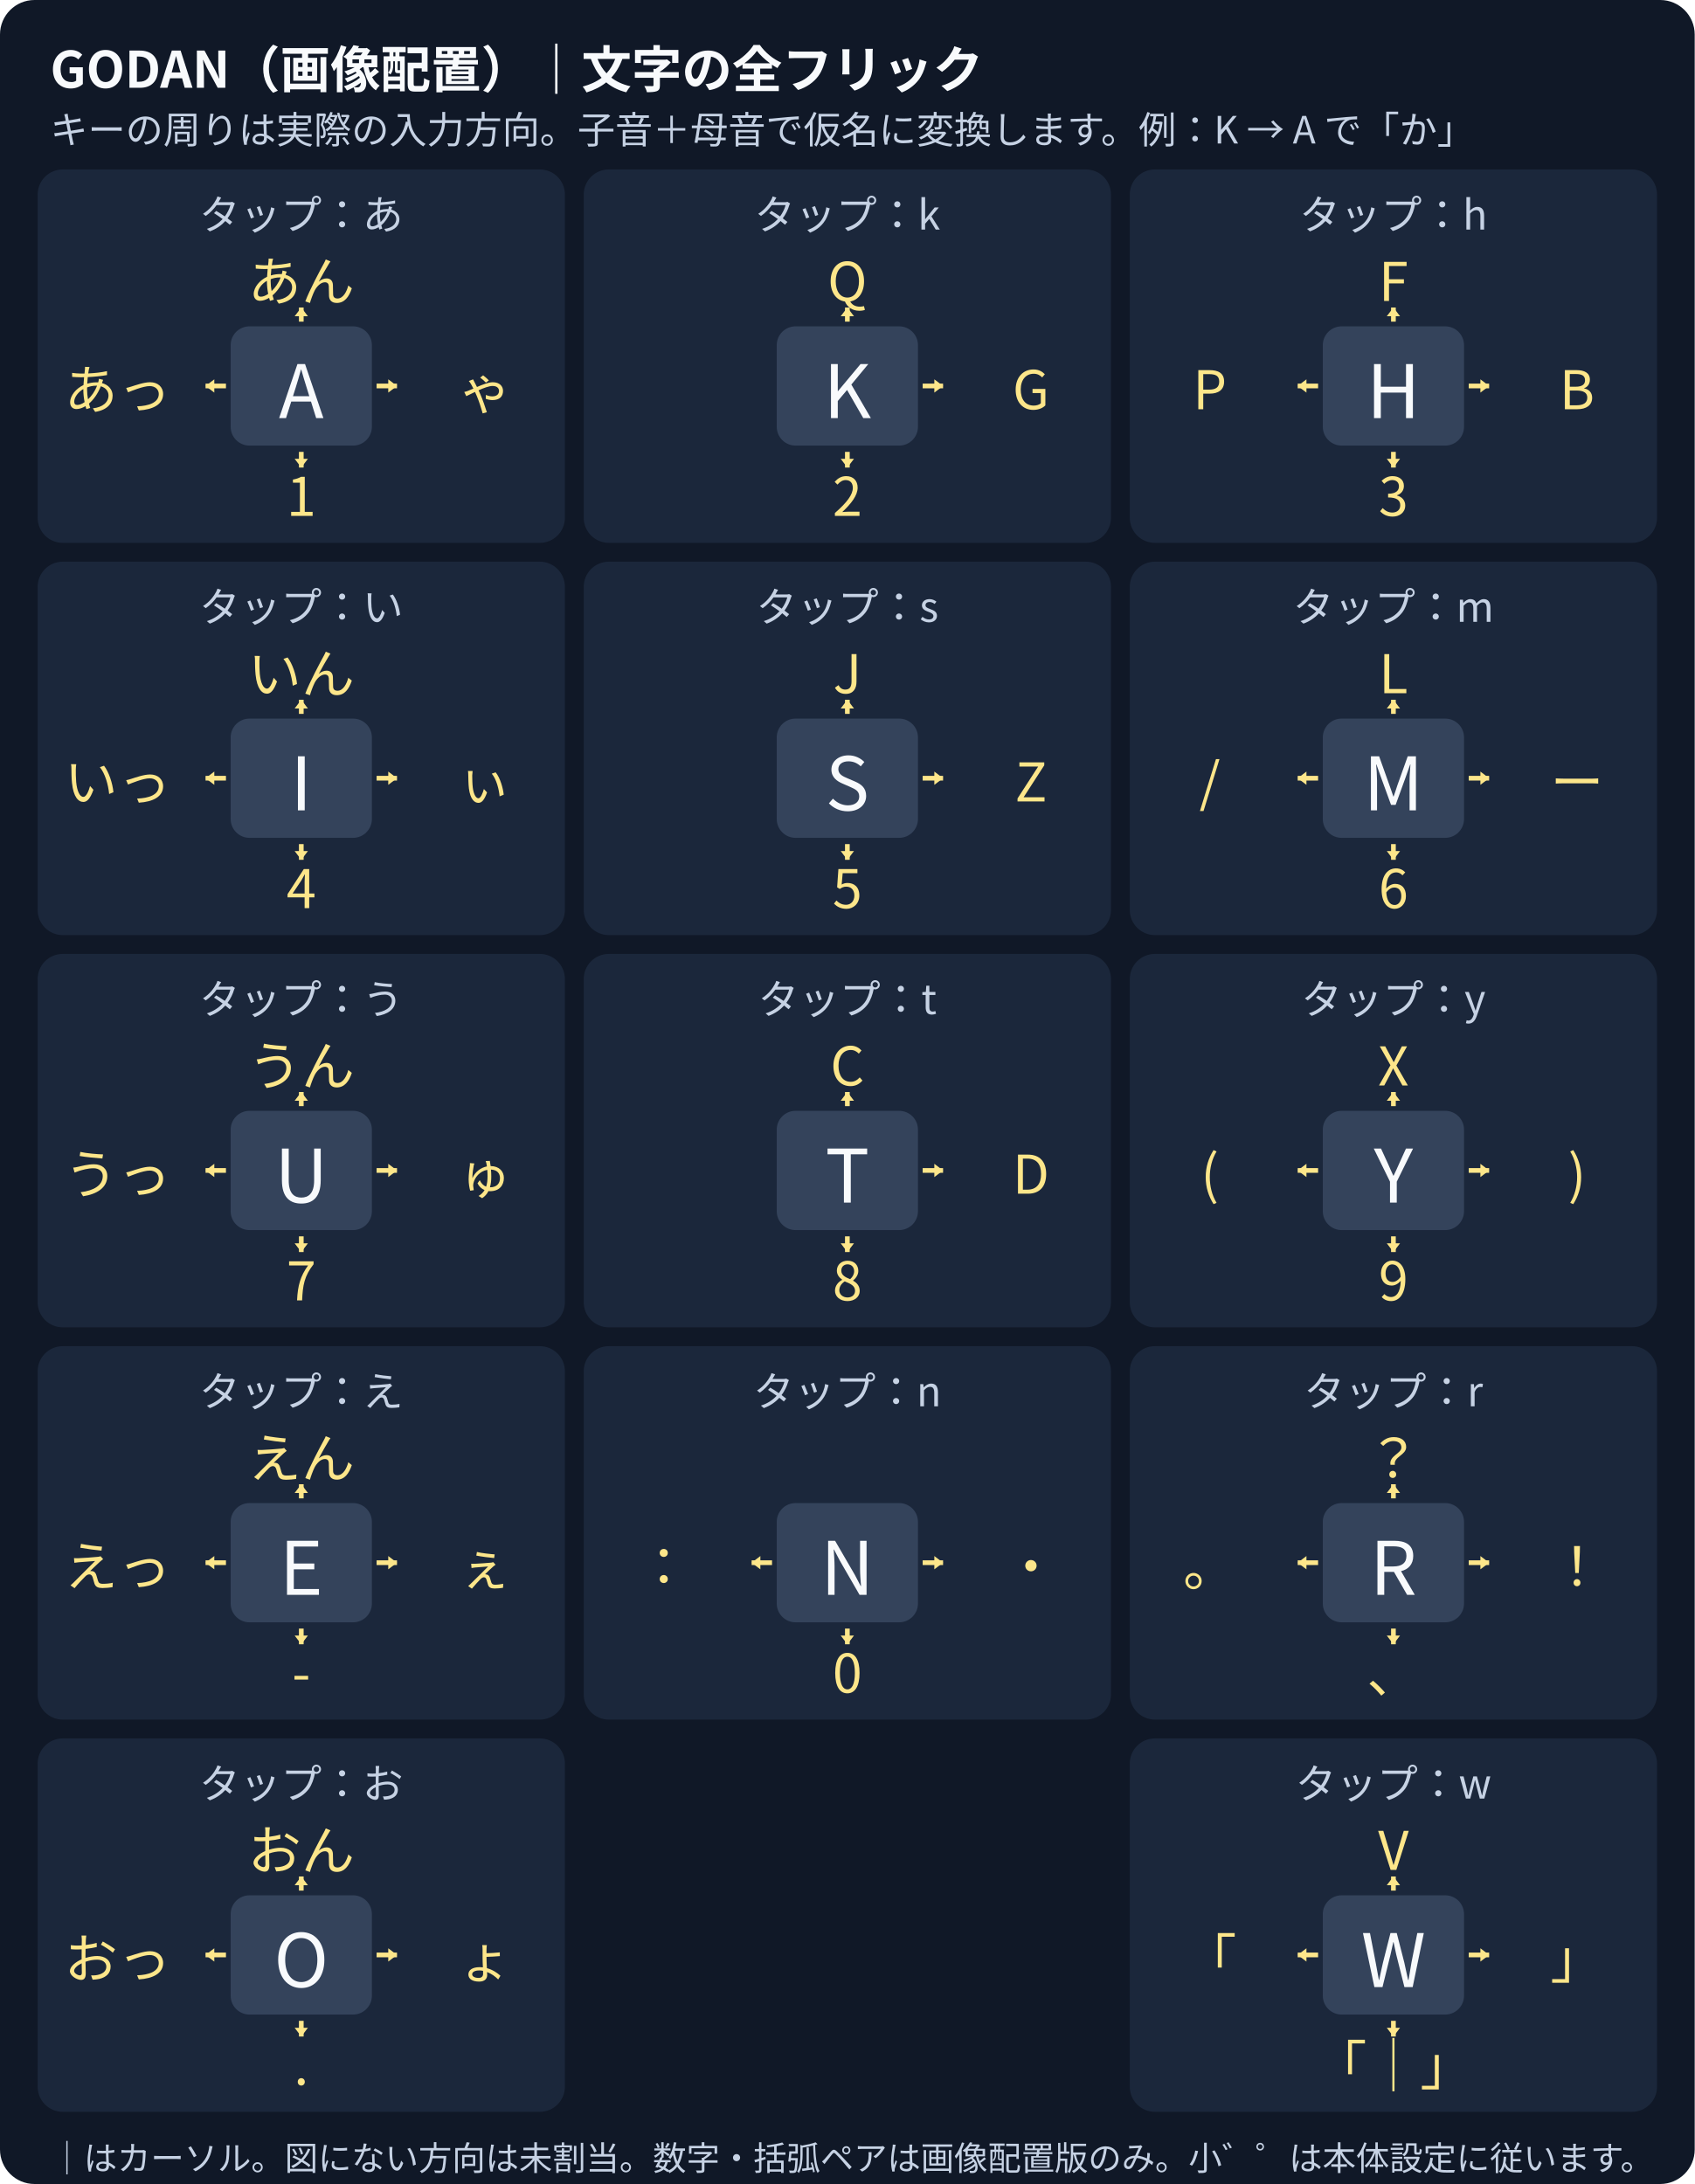
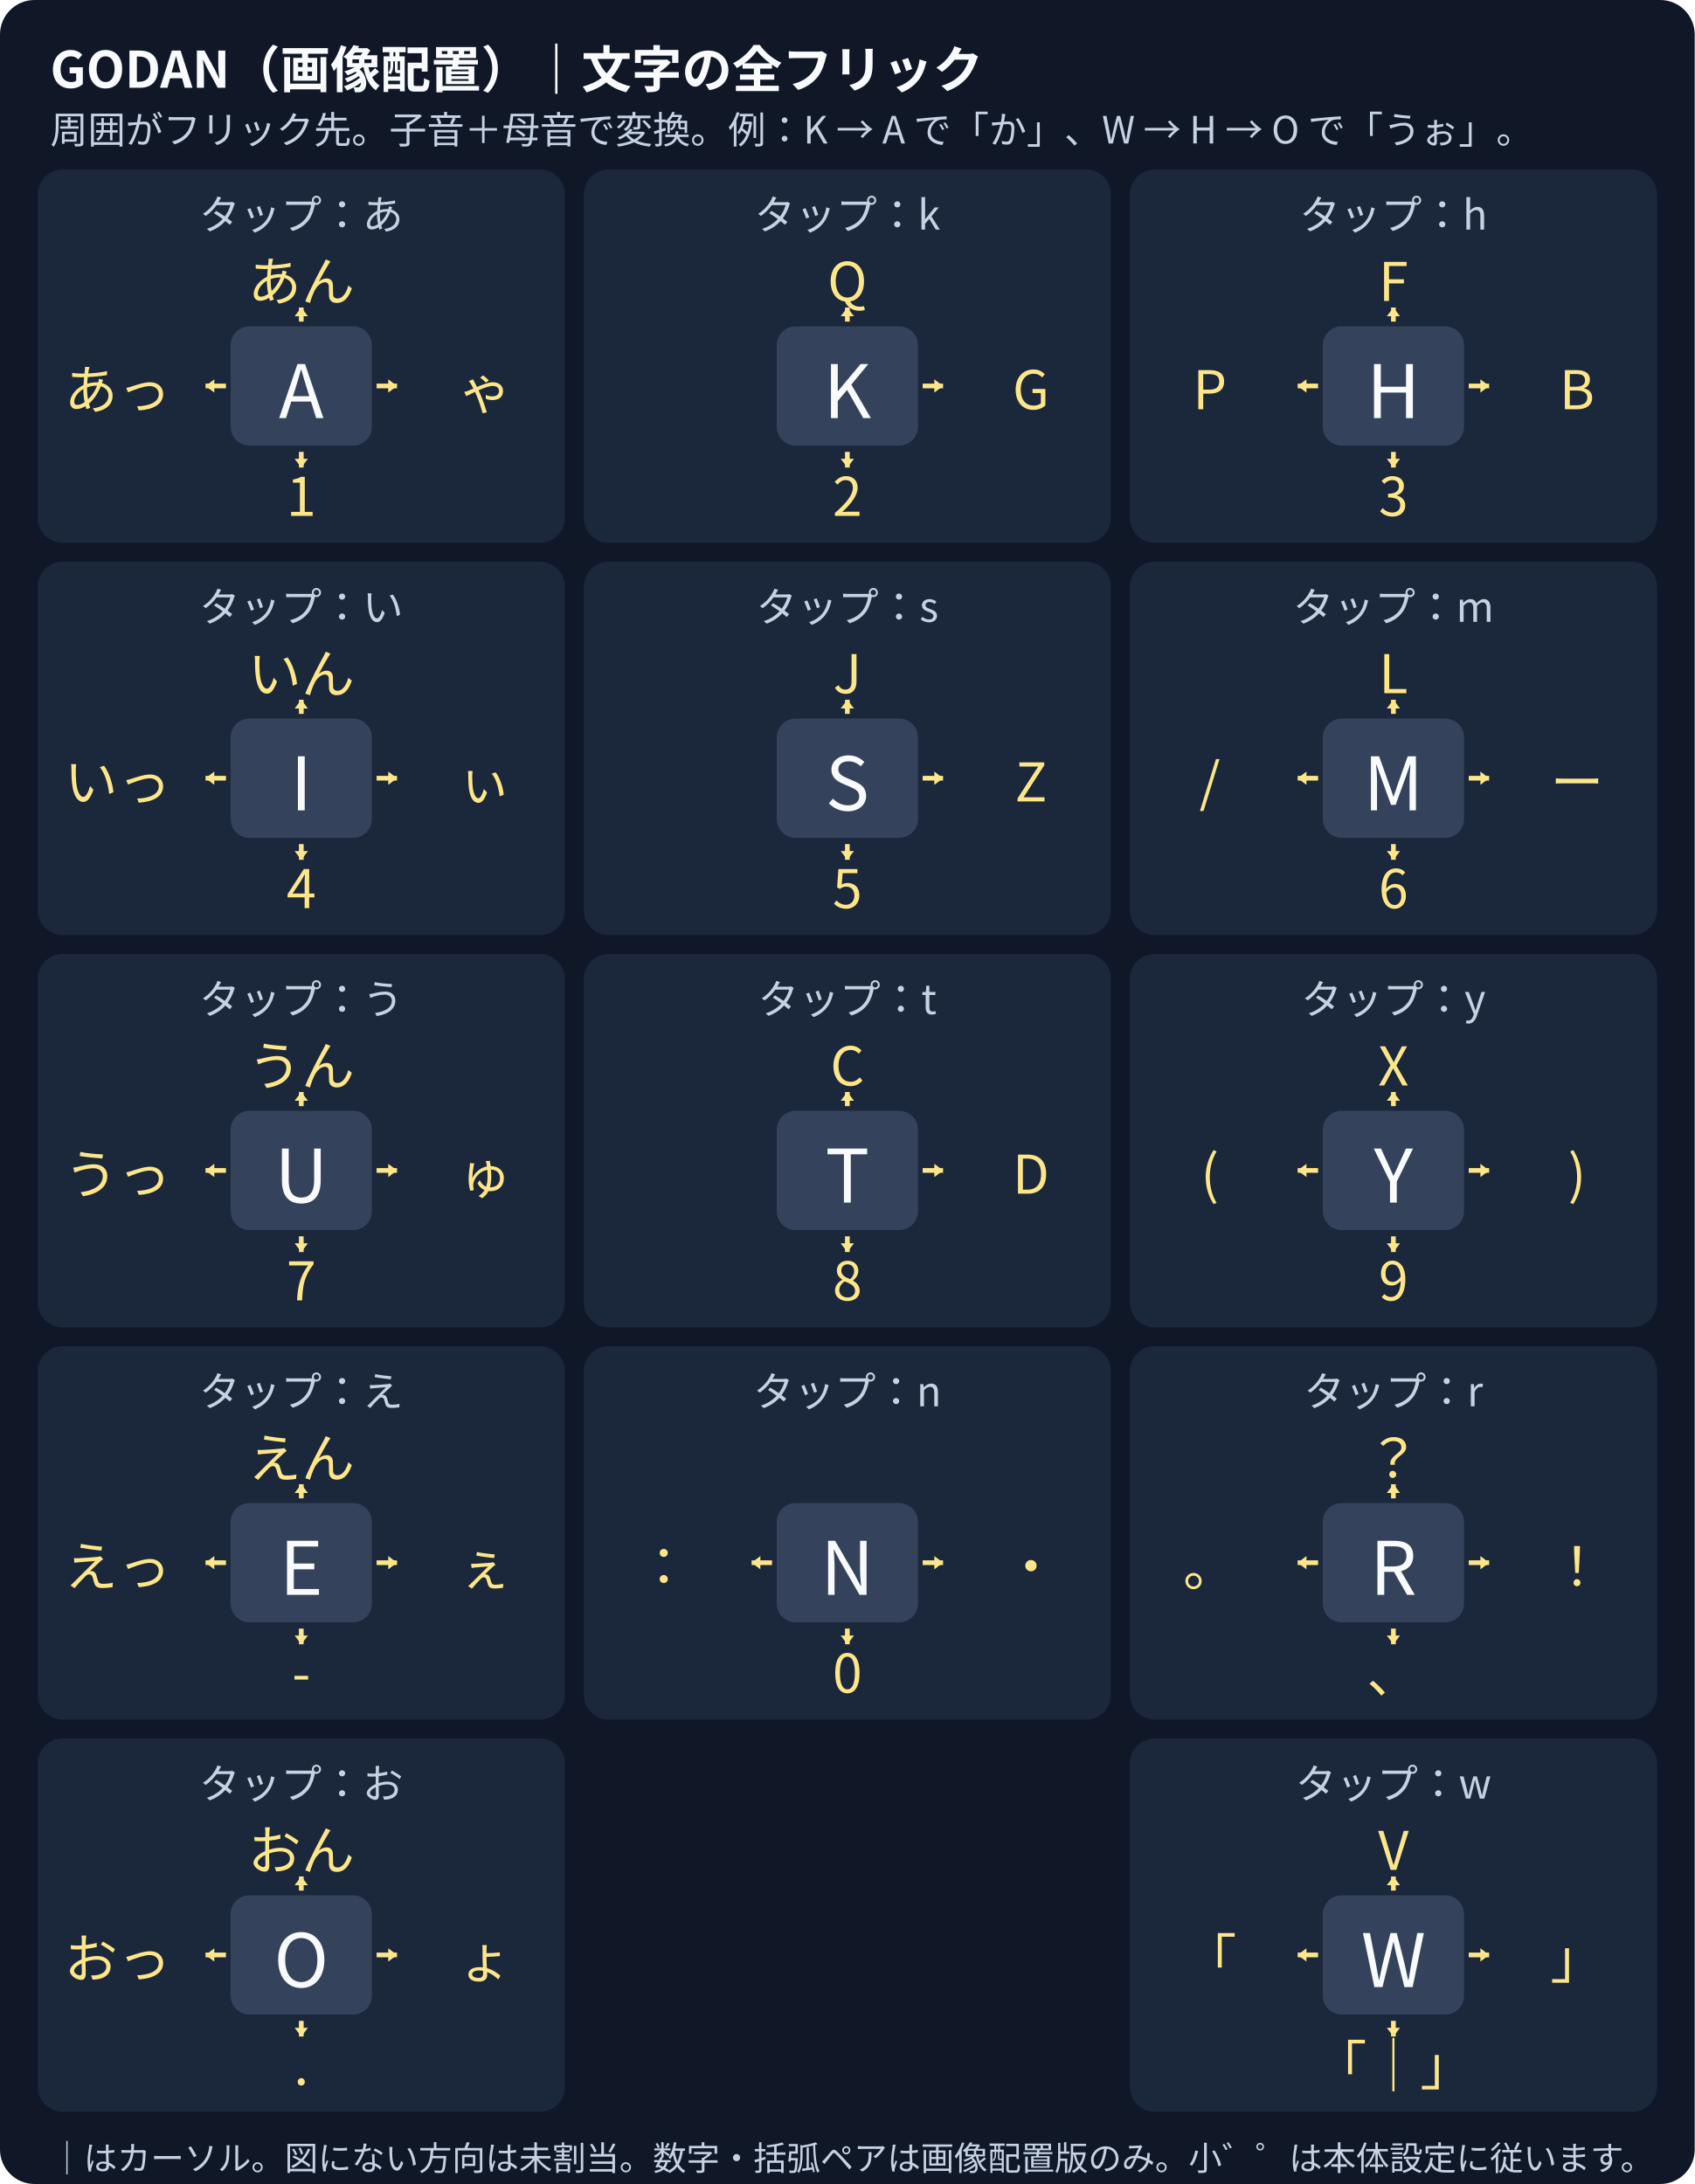
<svg xmlns="http://www.w3.org/2000/svg" width="1080" height="1392" viewBox="0 0 1080 1392" role="img" aria-labelledby="title description">
  <rect width="1080" height="1392" rx="22" fill="#101827" />
  <g font-family="Noto Sans CJK JP, Noto Sans JP, sans-serif">
    <text x="32" y="42" text-anchor="start" dominant-baseline="central" font-size="32" font-weight="700" fill="#f8fafc">GODAN（画像配置）｜文字の全フリック</text>
-     <text x="32" y="81" text-anchor="start" dominant-baseline="central" font-size="24" font-weight="400" fill="#c6d2e4">キーの周りは実際の入力方向。子音＋母音で仮名に変換します。例：K → A で「か」</text>
+     <text x="32" y="81" text-anchor="start" dominant-baseline="central" font-size="24" font-weight="400" fill="#c6d2e4">周囲がフリック先。子音＋母音で変換。例：K → A で「か」、W → H → O で「うぉ」。</text>
    <rect x="24" y="108" width="336" height="238" rx="16" fill="#1b273b" />
    <text x="192" y="135" text-anchor="middle" dominant-baseline="central" font-size="26" font-weight="400" fill="#c6d2e4">タップ：あ</text>
    <rect x="147" y="208" width="90" height="76" rx="12" fill="#34435b" />
    <text x="192" y="246" text-anchor="middle" dominant-baseline="central" font-size="47" font-weight="400" fill="#f8fafc">A</text>
    <g data-source="godan-gboard-like.json" data-key-index="1" data-direction="left">
      <text x="75" y="246" text-anchor="middle" dominant-baseline="central" font-size="34" font-weight="400" fill="#fde68a">あっ</text>
      <path d="M 144 246 L 131 246" stroke="#fde68a" stroke-width="3" fill="none" />
      <polygon points="131,246 136.573,241.764 136.573,250.236" fill="#fde68a" />
    </g>
    <g data-source="godan-gboard-like.json" data-key-index="1" data-direction="top">
      <text x="192" y="177" text-anchor="middle" dominant-baseline="central" font-size="34" font-weight="400" fill="#fde68a">あん</text>
      <path d="M 192 205 L 192 196" stroke="#fde68a" stroke-width="3" fill="none" />
      <polygon points="192,196 196.236,201.573 187.764,201.573" fill="#fde68a" />
    </g>
    <g data-source="godan-gboard-like.json" data-key-index="1" data-direction="right">
      <text x="309" y="246" text-anchor="middle" dominant-baseline="central" font-size="34" font-weight="400" fill="#fde68a">ゃ</text>
      <path d="M 240 246 L 253 246" stroke="#fde68a" stroke-width="3" fill="none" />
      <polygon points="253,246 247.427,250.236 247.427,241.764" fill="#fde68a" />
    </g>
    <g data-source="godan-gboard-like.json" data-key-index="1" data-direction="bottom">
      <text x="192" y="314" text-anchor="middle" dominant-baseline="central" font-size="34" font-weight="400" fill="#fde68a">1</text>
      <path d="M 192 288 L 192 298" stroke="#fde68a" stroke-width="3" fill="none" />
      <polygon points="192,298 187.764,292.427 196.236,292.427" fill="#fde68a" />
    </g>
    <rect x="372" y="108" width="336" height="238" rx="16" fill="#1b273b" />
    <text x="540" y="135" text-anchor="middle" dominant-baseline="central" font-size="26" font-weight="400" fill="#c6d2e4">タップ：k</text>
    <rect x="495" y="208" width="90" height="76" rx="12" fill="#34435b" />
    <text x="540" y="246" text-anchor="middle" dominant-baseline="central" font-size="47" font-weight="400" fill="#f8fafc">K</text>
    <g data-source="godan-gboard-like.json" data-key-index="2" data-direction="top">
      <text x="540" y="177" text-anchor="middle" dominant-baseline="central" font-size="34" font-weight="400" fill="#fde68a">Q</text>
      <path d="M 540 205 L 540 196" stroke="#fde68a" stroke-width="3" fill="none" />
      <polygon points="540,196 544.236,201.573 535.764,201.573" fill="#fde68a" />
    </g>
    <g data-source="godan-gboard-like.json" data-key-index="2" data-direction="right">
      <text x="657" y="246" text-anchor="middle" dominant-baseline="central" font-size="34" font-weight="400" fill="#fde68a">G</text>
      <path d="M 588 246 L 601 246" stroke="#fde68a" stroke-width="3" fill="none" />
      <polygon points="601,246 595.427,250.236 595.427,241.764" fill="#fde68a" />
    </g>
    <g data-source="godan-gboard-like.json" data-key-index="2" data-direction="bottom">
      <text x="540" y="314" text-anchor="middle" dominant-baseline="central" font-size="34" font-weight="400" fill="#fde68a">2</text>
      <path d="M 540 288 L 540 298" stroke="#fde68a" stroke-width="3" fill="none" />
      <polygon points="540,298 535.764,292.427 544.236,292.427" fill="#fde68a" />
    </g>
    <rect x="720" y="108" width="336" height="238" rx="16" fill="#1b273b" />
    <text x="888" y="135" text-anchor="middle" dominant-baseline="central" font-size="26" font-weight="400" fill="#c6d2e4">タップ：h</text>
    <rect x="843" y="208" width="90" height="76" rx="12" fill="#34435b" />
    <text x="888" y="246" text-anchor="middle" dominant-baseline="central" font-size="47" font-weight="400" fill="#f8fafc">H</text>
    <g data-source="godan-gboard-like.json" data-key-index="3" data-direction="left">
      <text x="771" y="246" text-anchor="middle" dominant-baseline="central" font-size="34" font-weight="400" fill="#fde68a">P</text>
      <path d="M 840 246 L 827 246" stroke="#fde68a" stroke-width="3" fill="none" />
      <polygon points="827,246 832.573,241.764 832.573,250.236" fill="#fde68a" />
    </g>
    <g data-source="godan-gboard-like.json" data-key-index="3" data-direction="top">
      <text x="888" y="177" text-anchor="middle" dominant-baseline="central" font-size="34" font-weight="400" fill="#fde68a">F</text>
      <path d="M 888 205 L 888 196" stroke="#fde68a" stroke-width="3" fill="none" />
      <polygon points="888,196 892.236,201.573 883.764,201.573" fill="#fde68a" />
    </g>
    <g data-source="godan-gboard-like.json" data-key-index="3" data-direction="right">
      <text x="1005" y="246" text-anchor="middle" dominant-baseline="central" font-size="34" font-weight="400" fill="#fde68a">B</text>
      <path d="M 936 246 L 949 246" stroke="#fde68a" stroke-width="3" fill="none" />
      <polygon points="949,246 943.427,250.236 943.427,241.764" fill="#fde68a" />
    </g>
    <g data-source="godan-gboard-like.json" data-key-index="3" data-direction="bottom">
      <text x="888" y="314" text-anchor="middle" dominant-baseline="central" font-size="34" font-weight="400" fill="#fde68a">3</text>
      <path d="M 888 288 L 888 298" stroke="#fde68a" stroke-width="3" fill="none" />
      <polygon points="888,298 883.764,292.427 892.236,292.427" fill="#fde68a" />
    </g>
    <rect x="24" y="358" width="336" height="238" rx="16" fill="#1b273b" />
    <text x="192" y="385" text-anchor="middle" dominant-baseline="central" font-size="26" font-weight="400" fill="#c6d2e4">タップ：い</text>
    <rect x="147" y="458" width="90" height="76" rx="12" fill="#34435b" />
    <text x="192" y="496" text-anchor="middle" dominant-baseline="central" font-size="47" font-weight="400" fill="#f8fafc">I</text>
    <g data-source="godan-gboard-like.json" data-key-index="6" data-direction="left">
      <text x="75" y="496" text-anchor="middle" dominant-baseline="central" font-size="34" font-weight="400" fill="#fde68a">いっ</text>
      <path d="M 144 496 L 131 496" stroke="#fde68a" stroke-width="3" fill="none" />
      <polygon points="131,496 136.573,491.764 136.573,500.236" fill="#fde68a" />
    </g>
    <g data-source="godan-gboard-like.json" data-key-index="6" data-direction="top">
      <text x="192" y="427" text-anchor="middle" dominant-baseline="central" font-size="34" font-weight="400" fill="#fde68a">いん</text>
      <path d="M 192 455 L 192 446" stroke="#fde68a" stroke-width="3" fill="none" />
      <polygon points="192,446 196.236,451.573 187.764,451.573" fill="#fde68a" />
    </g>
    <g data-source="godan-gboard-like.json" data-key-index="6" data-direction="right">
      <text x="309" y="496" text-anchor="middle" dominant-baseline="central" font-size="34" font-weight="400" fill="#fde68a">ぃ</text>
      <path d="M 240 496 L 253 496" stroke="#fde68a" stroke-width="3" fill="none" />
      <polygon points="253,496 247.427,500.236 247.427,491.764" fill="#fde68a" />
    </g>
    <g data-source="godan-gboard-like.json" data-key-index="6" data-direction="bottom">
      <text x="192" y="564" text-anchor="middle" dominant-baseline="central" font-size="34" font-weight="400" fill="#fde68a">4</text>
      <path d="M 192 538 L 192 548" stroke="#fde68a" stroke-width="3" fill="none" />
      <polygon points="192,548 187.764,542.427 196.236,542.427" fill="#fde68a" />
    </g>
    <rect x="372" y="358" width="336" height="238" rx="16" fill="#1b273b" />
    <text x="540" y="385" text-anchor="middle" dominant-baseline="central" font-size="26" font-weight="400" fill="#c6d2e4">タップ：s</text>
    <rect x="495" y="458" width="90" height="76" rx="12" fill="#34435b" />
    <text x="540" y="496" text-anchor="middle" dominant-baseline="central" font-size="47" font-weight="400" fill="#f8fafc">S</text>
    <g data-source="godan-gboard-like.json" data-key-index="7" data-direction="top">
      <text x="540" y="427" text-anchor="middle" dominant-baseline="central" font-size="34" font-weight="400" fill="#fde68a">J</text>
      <path d="M 540 455 L 540 446" stroke="#fde68a" stroke-width="3" fill="none" />
      <polygon points="540,446 544.236,451.573 535.764,451.573" fill="#fde68a" />
    </g>
    <g data-source="godan-gboard-like.json" data-key-index="7" data-direction="right">
      <text x="657" y="496" text-anchor="middle" dominant-baseline="central" font-size="34" font-weight="400" fill="#fde68a">Z</text>
      <path d="M 588 496 L 601 496" stroke="#fde68a" stroke-width="3" fill="none" />
      <polygon points="601,496 595.427,500.236 595.427,491.764" fill="#fde68a" />
    </g>
    <g data-source="godan-gboard-like.json" data-key-index="7" data-direction="bottom">
      <text x="540" y="564" text-anchor="middle" dominant-baseline="central" font-size="34" font-weight="400" fill="#fde68a">5</text>
      <path d="M 540 538 L 540 548" stroke="#fde68a" stroke-width="3" fill="none" />
      <polygon points="540,548 535.764,542.427 544.236,542.427" fill="#fde68a" />
    </g>
    <rect x="720" y="358" width="336" height="238" rx="16" fill="#1b273b" />
    <text x="888" y="385" text-anchor="middle" dominant-baseline="central" font-size="26" font-weight="400" fill="#c6d2e4">タップ：m</text>
    <rect x="843" y="458" width="90" height="76" rx="12" fill="#34435b" />
    <text x="888" y="496" text-anchor="middle" dominant-baseline="central" font-size="47" font-weight="400" fill="#f8fafc">M</text>
    <g data-source="godan-gboard-like.json" data-key-index="8" data-direction="left">
      <text x="771" y="496" text-anchor="middle" dominant-baseline="central" font-size="34" font-weight="400" fill="#fde68a">/</text>
      <path d="M 840 496 L 827 496" stroke="#fde68a" stroke-width="3" fill="none" />
      <polygon points="827,496 832.573,491.764 832.573,500.236" fill="#fde68a" />
    </g>
    <g data-source="godan-gboard-like.json" data-key-index="8" data-direction="top">
      <text x="888" y="427" text-anchor="middle" dominant-baseline="central" font-size="34" font-weight="400" fill="#fde68a">L</text>
      <path d="M 888 455 L 888 446" stroke="#fde68a" stroke-width="3" fill="none" />
      <polygon points="888,446 892.236,451.573 883.764,451.573" fill="#fde68a" />
    </g>
    <g data-source="godan-gboard-like.json" data-key-index="8" data-direction="right">
      <text x="1005" y="496" text-anchor="middle" dominant-baseline="central" font-size="34" font-weight="400" fill="#fde68a">ー</text>
      <path d="M 936 496 L 949 496" stroke="#fde68a" stroke-width="3" fill="none" />
      <polygon points="949,496 943.427,500.236 943.427,491.764" fill="#fde68a" />
    </g>
    <g data-source="godan-gboard-like.json" data-key-index="8" data-direction="bottom">
      <text x="888" y="564" text-anchor="middle" dominant-baseline="central" font-size="34" font-weight="400" fill="#fde68a">6</text>
      <path d="M 888 538 L 888 548" stroke="#fde68a" stroke-width="3" fill="none" />
      <polygon points="888,548 883.764,542.427 892.236,542.427" fill="#fde68a" />
    </g>
    <rect x="24" y="608" width="336" height="238" rx="16" fill="#1b273b" />
    <text x="192" y="635" text-anchor="middle" dominant-baseline="central" font-size="26" font-weight="400" fill="#c6d2e4">タップ：う</text>
    <rect x="147" y="708" width="90" height="76" rx="12" fill="#34435b" />
    <text x="192" y="746" text-anchor="middle" dominant-baseline="central" font-size="47" font-weight="400" fill="#f8fafc">U</text>
    <g data-source="godan-gboard-like.json" data-key-index="11" data-direction="left">
      <text x="75" y="746" text-anchor="middle" dominant-baseline="central" font-size="34" font-weight="400" fill="#fde68a">うっ</text>
      <path d="M 144 746 L 131 746" stroke="#fde68a" stroke-width="3" fill="none" />
      <polygon points="131,746 136.573,741.764 136.573,750.236" fill="#fde68a" />
    </g>
    <g data-source="godan-gboard-like.json" data-key-index="11" data-direction="top">
      <text x="192" y="677" text-anchor="middle" dominant-baseline="central" font-size="34" font-weight="400" fill="#fde68a">うん</text>
      <path d="M 192 705 L 192 696" stroke="#fde68a" stroke-width="3" fill="none" />
      <polygon points="192,696 196.236,701.573 187.764,701.573" fill="#fde68a" />
    </g>
    <g data-source="godan-gboard-like.json" data-key-index="11" data-direction="right">
      <text x="309" y="746" text-anchor="middle" dominant-baseline="central" font-size="34" font-weight="400" fill="#fde68a">ゅ</text>
      <path d="M 240 746 L 253 746" stroke="#fde68a" stroke-width="3" fill="none" />
      <polygon points="253,746 247.427,750.236 247.427,741.764" fill="#fde68a" />
    </g>
    <g data-source="godan-gboard-like.json" data-key-index="11" data-direction="bottom">
      <text x="192" y="814" text-anchor="middle" dominant-baseline="central" font-size="34" font-weight="400" fill="#fde68a">7</text>
      <path d="M 192 788 L 192 798" stroke="#fde68a" stroke-width="3" fill="none" />
      <polygon points="192,798 187.764,792.427 196.236,792.427" fill="#fde68a" />
    </g>
    <rect x="372" y="608" width="336" height="238" rx="16" fill="#1b273b" />
    <text x="540" y="635" text-anchor="middle" dominant-baseline="central" font-size="26" font-weight="400" fill="#c6d2e4">タップ：t</text>
    <rect x="495" y="708" width="90" height="76" rx="12" fill="#34435b" />
    <text x="540" y="746" text-anchor="middle" dominant-baseline="central" font-size="47" font-weight="400" fill="#f8fafc">T</text>
    <g data-source="godan-gboard-like.json" data-key-index="12" data-direction="top">
      <text x="540" y="677" text-anchor="middle" dominant-baseline="central" font-size="34" font-weight="400" fill="#fde68a">C</text>
      <path d="M 540 705 L 540 696" stroke="#fde68a" stroke-width="3" fill="none" />
      <polygon points="540,696 544.236,701.573 535.764,701.573" fill="#fde68a" />
    </g>
    <g data-source="godan-gboard-like.json" data-key-index="12" data-direction="right">
      <text x="657" y="746" text-anchor="middle" dominant-baseline="central" font-size="34" font-weight="400" fill="#fde68a">D</text>
      <path d="M 588 746 L 601 746" stroke="#fde68a" stroke-width="3" fill="none" />
      <polygon points="601,746 595.427,750.236 595.427,741.764" fill="#fde68a" />
    </g>
    <g data-source="godan-gboard-like.json" data-key-index="12" data-direction="bottom">
      <text x="540" y="814" text-anchor="middle" dominant-baseline="central" font-size="34" font-weight="400" fill="#fde68a">8</text>
      <path d="M 540 788 L 540 798" stroke="#fde68a" stroke-width="3" fill="none" />
      <polygon points="540,798 535.764,792.427 544.236,792.427" fill="#fde68a" />
    </g>
    <rect x="720" y="608" width="336" height="238" rx="16" fill="#1b273b" />
    <text x="888" y="635" text-anchor="middle" dominant-baseline="central" font-size="26" font-weight="400" fill="#c6d2e4">タップ：y</text>
    <rect x="843" y="708" width="90" height="76" rx="12" fill="#34435b" />
    <text x="888" y="746" text-anchor="middle" dominant-baseline="central" font-size="47" font-weight="400" fill="#f8fafc">Y</text>
    <g data-source="godan-gboard-like.json" data-key-index="13" data-direction="left">
      <text x="771" y="746" text-anchor="middle" dominant-baseline="central" font-size="34" font-weight="400" fill="#fde68a">(</text>
      <path d="M 840 746 L 827 746" stroke="#fde68a" stroke-width="3" fill="none" />
      <polygon points="827,746 832.573,741.764 832.573,750.236" fill="#fde68a" />
    </g>
    <g data-source="godan-gboard-like.json" data-key-index="13" data-direction="top">
      <text x="888" y="677" text-anchor="middle" dominant-baseline="central" font-size="34" font-weight="400" fill="#fde68a">X</text>
      <path d="M 888 705 L 888 696" stroke="#fde68a" stroke-width="3" fill="none" />
      <polygon points="888,696 892.236,701.573 883.764,701.573" fill="#fde68a" />
    </g>
    <g data-source="godan-gboard-like.json" data-key-index="13" data-direction="right">
      <text x="1005" y="746" text-anchor="middle" dominant-baseline="central" font-size="34" font-weight="400" fill="#fde68a">)</text>
      <path d="M 936 746 L 949 746" stroke="#fde68a" stroke-width="3" fill="none" />
      <polygon points="949,746 943.427,750.236 943.427,741.764" fill="#fde68a" />
    </g>
    <g data-source="godan-gboard-like.json" data-key-index="13" data-direction="bottom">
      <text x="888" y="814" text-anchor="middle" dominant-baseline="central" font-size="34" font-weight="400" fill="#fde68a">9</text>
      <path d="M 888 788 L 888 798" stroke="#fde68a" stroke-width="3" fill="none" />
      <polygon points="888,798 883.764,792.427 892.236,792.427" fill="#fde68a" />
    </g>
    <rect x="24" y="858" width="336" height="238" rx="16" fill="#1b273b" />
    <text x="192" y="885" text-anchor="middle" dominant-baseline="central" font-size="26" font-weight="400" fill="#c6d2e4">タップ：え</text>
    <rect x="147" y="958" width="90" height="76" rx="12" fill="#34435b" />
    <text x="192" y="996" text-anchor="middle" dominant-baseline="central" font-size="47" font-weight="400" fill="#f8fafc">E</text>
    <g data-source="godan-gboard-like.json" data-key-index="16" data-direction="left">
      <text x="75" y="996" text-anchor="middle" dominant-baseline="central" font-size="34" font-weight="400" fill="#fde68a">えっ</text>
      <path d="M 144 996 L 131 996" stroke="#fde68a" stroke-width="3" fill="none" />
      <polygon points="131,996 136.573,991.764 136.573,1000.24" fill="#fde68a" />
    </g>
    <g data-source="godan-gboard-like.json" data-key-index="16" data-direction="top">
      <text x="192" y="927" text-anchor="middle" dominant-baseline="central" font-size="34" font-weight="400" fill="#fde68a">えん</text>
      <path d="M 192 955 L 192 946" stroke="#fde68a" stroke-width="3" fill="none" />
      <polygon points="192,946 196.236,951.573 187.764,951.573" fill="#fde68a" />
    </g>
    <g data-source="godan-gboard-like.json" data-key-index="16" data-direction="right">
      <text x="309" y="996" text-anchor="middle" dominant-baseline="central" font-size="34" font-weight="400" fill="#fde68a">ぇ</text>
      <path d="M 240 996 L 253 996" stroke="#fde68a" stroke-width="3" fill="none" />
      <polygon points="253,996 247.427,1000.24 247.427,991.764" fill="#fde68a" />
    </g>
    <g data-source="godan-gboard-like.json" data-key-index="16" data-direction="bottom">
      <text x="192" y="1064" text-anchor="middle" dominant-baseline="central" font-size="34" font-weight="400" fill="#fde68a">-</text>
      <path d="M 192 1038 L 192 1048" stroke="#fde68a" stroke-width="3" fill="none" />
      <polygon points="192,1048 187.764,1042.43 196.236,1042.43" fill="#fde68a" />
    </g>
    <rect x="372" y="858" width="336" height="238" rx="16" fill="#1b273b" />
    <text x="540" y="885" text-anchor="middle" dominant-baseline="central" font-size="26" font-weight="400" fill="#c6d2e4">タップ：n</text>
    <rect x="495" y="958" width="90" height="76" rx="12" fill="#34435b" />
    <text x="540" y="996" text-anchor="middle" dominant-baseline="central" font-size="47" font-weight="400" fill="#f8fafc">N</text>
    <g data-source="godan-gboard-like.json" data-key-index="17" data-direction="left">
      <text x="423" y="996" text-anchor="middle" dominant-baseline="central" font-size="34" font-weight="400" fill="#fde68a">：</text>
      <path d="M 492 996 L 479 996" stroke="#fde68a" stroke-width="3" fill="none" />
      <polygon points="479,996 484.573,991.764 484.573,1000.24" fill="#fde68a" />
    </g>
    <g data-source="godan-gboard-like.json" data-key-index="17" data-direction="right">
      <text x="657" y="996" text-anchor="middle" dominant-baseline="central" font-size="34" font-weight="400" fill="#fde68a">・</text>
      <path d="M 588 996 L 601 996" stroke="#fde68a" stroke-width="3" fill="none" />
      <polygon points="601,996 595.427,1000.24 595.427,991.764" fill="#fde68a" />
    </g>
    <g data-source="godan-gboard-like.json" data-key-index="17" data-direction="bottom">
      <text x="540" y="1064" text-anchor="middle" dominant-baseline="central" font-size="34" font-weight="400" fill="#fde68a">0</text>
      <path d="M 540 1038 L 540 1048" stroke="#fde68a" stroke-width="3" fill="none" />
      <polygon points="540,1048 535.764,1042.43 544.236,1042.43" fill="#fde68a" />
    </g>
    <rect x="720" y="858" width="336" height="238" rx="16" fill="#1b273b" />
    <text x="888" y="885" text-anchor="middle" dominant-baseline="central" font-size="26" font-weight="400" fill="#c6d2e4">タップ：r</text>
    <rect x="843" y="958" width="90" height="76" rx="12" fill="#34435b" />
    <text x="888" y="996" text-anchor="middle" dominant-baseline="central" font-size="47" font-weight="400" fill="#f8fafc">R</text>
    <g data-source="godan-gboard-like.json" data-key-index="18" data-direction="left">
      <text x="771" y="996" text-anchor="middle" dominant-baseline="central" font-size="34" font-weight="400" fill="#fde68a">。</text>
      <path d="M 840 996 L 827 996" stroke="#fde68a" stroke-width="3" fill="none" />
      <polygon points="827,996 832.573,991.764 832.573,1000.24" fill="#fde68a" />
    </g>
    <g data-source="godan-gboard-like.json" data-key-index="18" data-direction="top">
      <text x="888" y="927" text-anchor="middle" dominant-baseline="central" font-size="34" font-weight="400" fill="#fde68a">？</text>
      <path d="M 888 955 L 888 946" stroke="#fde68a" stroke-width="3" fill="none" />
      <polygon points="888,946 892.236,951.573 883.764,951.573" fill="#fde68a" />
    </g>
    <g data-source="godan-gboard-like.json" data-key-index="18" data-direction="right">
      <text x="1005" y="996" text-anchor="middle" dominant-baseline="central" font-size="34" font-weight="400" fill="#fde68a">！</text>
      <path d="M 936 996 L 949 996" stroke="#fde68a" stroke-width="3" fill="none" />
      <polygon points="949,996 943.427,1000.24 943.427,991.764" fill="#fde68a" />
    </g>
    <g data-source="godan-gboard-like.json" data-key-index="18" data-direction="bottom">
      <text x="888" y="1064" text-anchor="middle" dominant-baseline="central" font-size="34" font-weight="400" fill="#fde68a">、</text>
      <path d="M 888 1038 L 888 1048" stroke="#fde68a" stroke-width="3" fill="none" />
      <polygon points="888,1048 883.764,1042.43 892.236,1042.43" fill="#fde68a" />
    </g>
    <rect x="24" y="1108" width="336" height="238" rx="16" fill="#1b273b" />
    <text x="192" y="1135" text-anchor="middle" dominant-baseline="central" font-size="26" font-weight="400" fill="#c6d2e4">タップ：お</text>
    <rect x="147" y="1208" width="90" height="76" rx="12" fill="#34435b" />
    <text x="192" y="1246" text-anchor="middle" dominant-baseline="central" font-size="47" font-weight="400" fill="#f8fafc">O</text>
    <g data-source="godan-gboard-like.json" data-key-index="20" data-direction="left">
      <text x="75" y="1246" text-anchor="middle" dominant-baseline="central" font-size="34" font-weight="400" fill="#fde68a">おっ</text>
      <path d="M 144 1246 L 131 1246" stroke="#fde68a" stroke-width="3" fill="none" />
      <polygon points="131,1246 136.573,1241.76 136.573,1250.24" fill="#fde68a" />
    </g>
    <g data-source="godan-gboard-like.json" data-key-index="20" data-direction="top">
      <text x="192" y="1177" text-anchor="middle" dominant-baseline="central" font-size="34" font-weight="400" fill="#fde68a">おん</text>
      <path d="M 192 1205 L 192 1196" stroke="#fde68a" stroke-width="3" fill="none" />
      <polygon points="192,1196 196.236,1201.57 187.764,1201.57" fill="#fde68a" />
    </g>
    <g data-source="godan-gboard-like.json" data-key-index="20" data-direction="right">
      <text x="309" y="1246" text-anchor="middle" dominant-baseline="central" font-size="34" font-weight="400" fill="#fde68a">ょ</text>
      <path d="M 240 1246 L 253 1246" stroke="#fde68a" stroke-width="3" fill="none" />
      <polygon points="253,1246 247.427,1250.24 247.427,1241.76" fill="#fde68a" />
    </g>
    <g data-source="godan-gboard-like.json" data-key-index="20" data-direction="bottom">
      <text x="192" y="1314" text-anchor="middle" dominant-baseline="central" font-size="34" font-weight="400" fill="#fde68a">.</text>
      <path d="M 192 1288 L 192 1298" stroke="#fde68a" stroke-width="3" fill="none" />
      <polygon points="192,1298 187.764,1292.43 196.236,1292.43" fill="#fde68a" />
    </g>
    <rect x="720" y="1108" width="336" height="238" rx="16" fill="#1b273b" />
    <text x="888" y="1135" text-anchor="middle" dominant-baseline="central" font-size="26" font-weight="400" fill="#c6d2e4">タップ：w</text>
    <rect x="843" y="1208" width="90" height="76" rx="12" fill="#34435b" />
    <text x="888" y="1246" text-anchor="middle" dominant-baseline="central" font-size="47" font-weight="400" fill="#f8fafc">W</text>
    <g data-source="godan-gboard-like.json" data-key-index="22" data-direction="left">
      <text x="771" y="1246" text-anchor="middle" dominant-baseline="central" font-size="34" font-weight="400" fill="#fde68a">「</text>
      <path d="M 840 1246 L 827 1246" stroke="#fde68a" stroke-width="3" fill="none" />
      <polygon points="827,1246 832.573,1241.76 832.573,1250.24" fill="#fde68a" />
    </g>
    <g data-source="godan-gboard-like.json" data-key-index="22" data-direction="top">
      <text x="888" y="1177" text-anchor="middle" dominant-baseline="central" font-size="34" font-weight="400" fill="#fde68a">V</text>
      <path d="M 888 1205 L 888 1196" stroke="#fde68a" stroke-width="3" fill="none" />
      <polygon points="888,1196 892.236,1201.57 883.764,1201.57" fill="#fde68a" />
    </g>
    <g data-source="godan-gboard-like.json" data-key-index="22" data-direction="right">
      <text x="1005" y="1246" text-anchor="middle" dominant-baseline="central" font-size="34" font-weight="400" fill="#fde68a">」</text>
      <path d="M 936 1246 L 949 1246" stroke="#fde68a" stroke-width="3" fill="none" />
      <polygon points="949,1246 943.427,1250.24 943.427,1241.76" fill="#fde68a" />
    </g>
    <g data-source="godan-gboard-like.json" data-key-index="22" data-direction="bottom">
      <text x="888" y="1314" text-anchor="middle" dominant-baseline="central" font-size="34" font-weight="400" fill="#fde68a">「│」</text>
      <path d="M 888 1288 L 888 1298" stroke="#fde68a" stroke-width="3" fill="none" />
      <polygon points="888,1298 883.764,1292.43 892.236,1292.43" fill="#fde68a" />
    </g>
    <text x="32" y="1374" text-anchor="start" dominant-baseline="central" font-size="21.336" font-weight="400" fill="#c6d2e4">│はカーソル。図にない方向は未割当。数字・括弧ペアは画像配置版のみ。小゛゜は本体設定に従います。</text>
  </g>
</svg>
